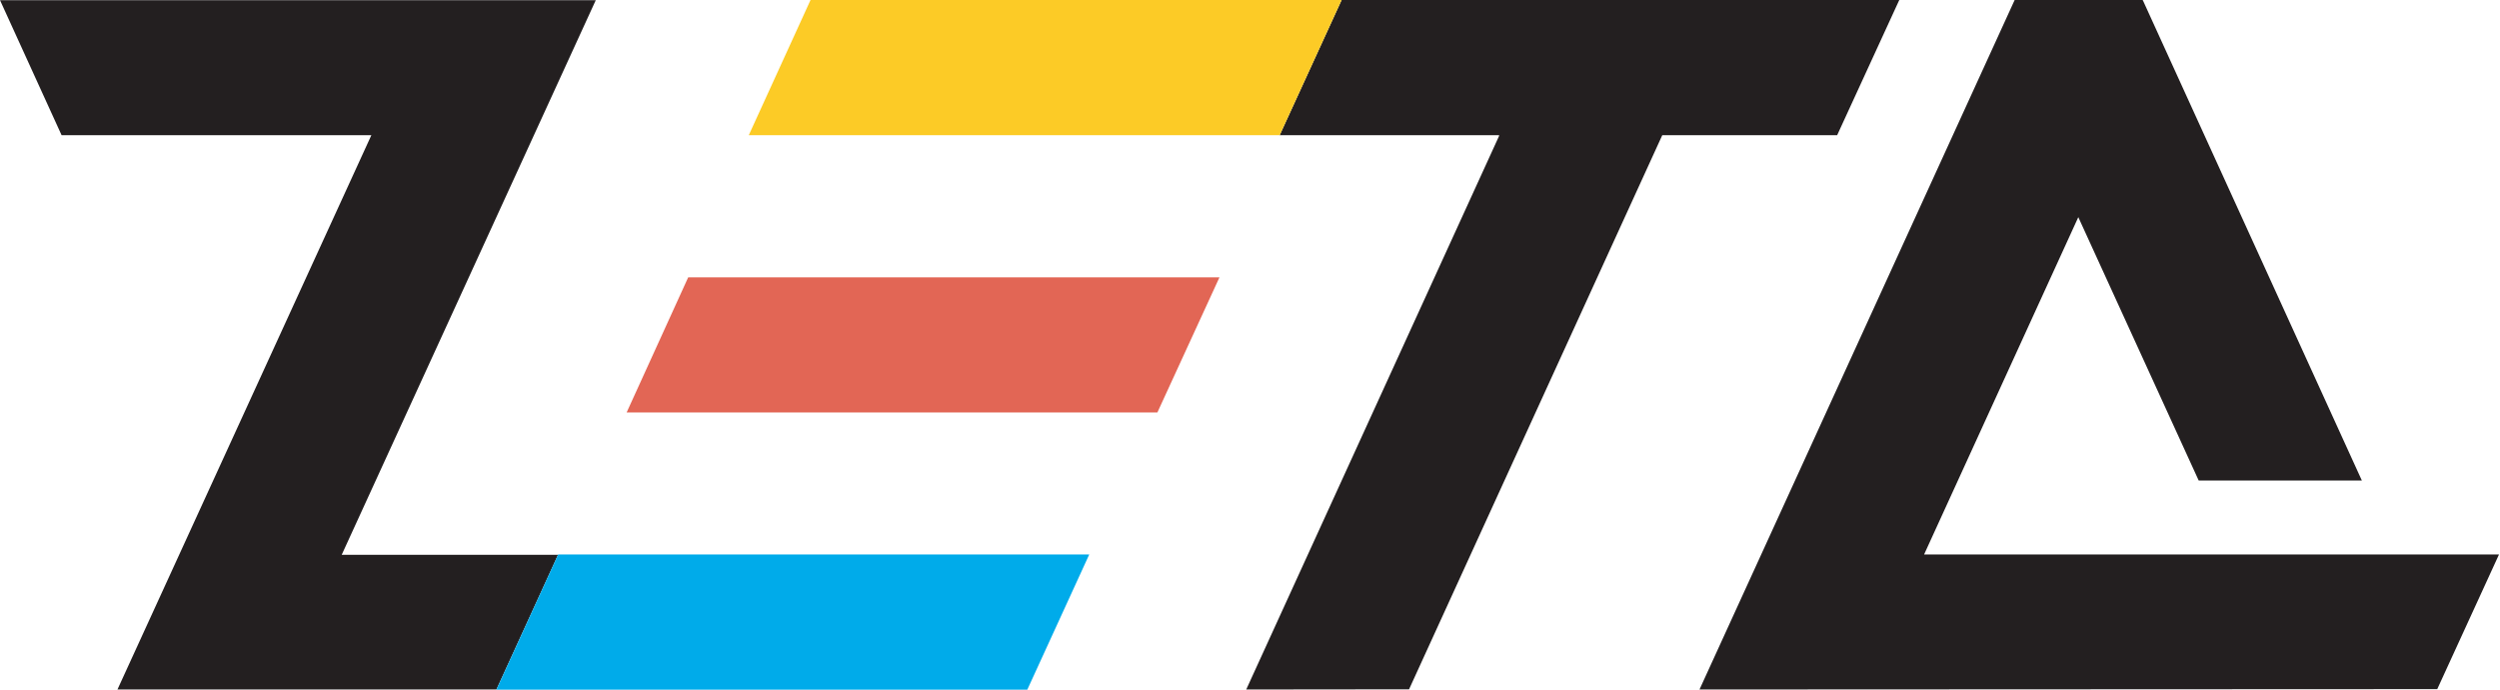
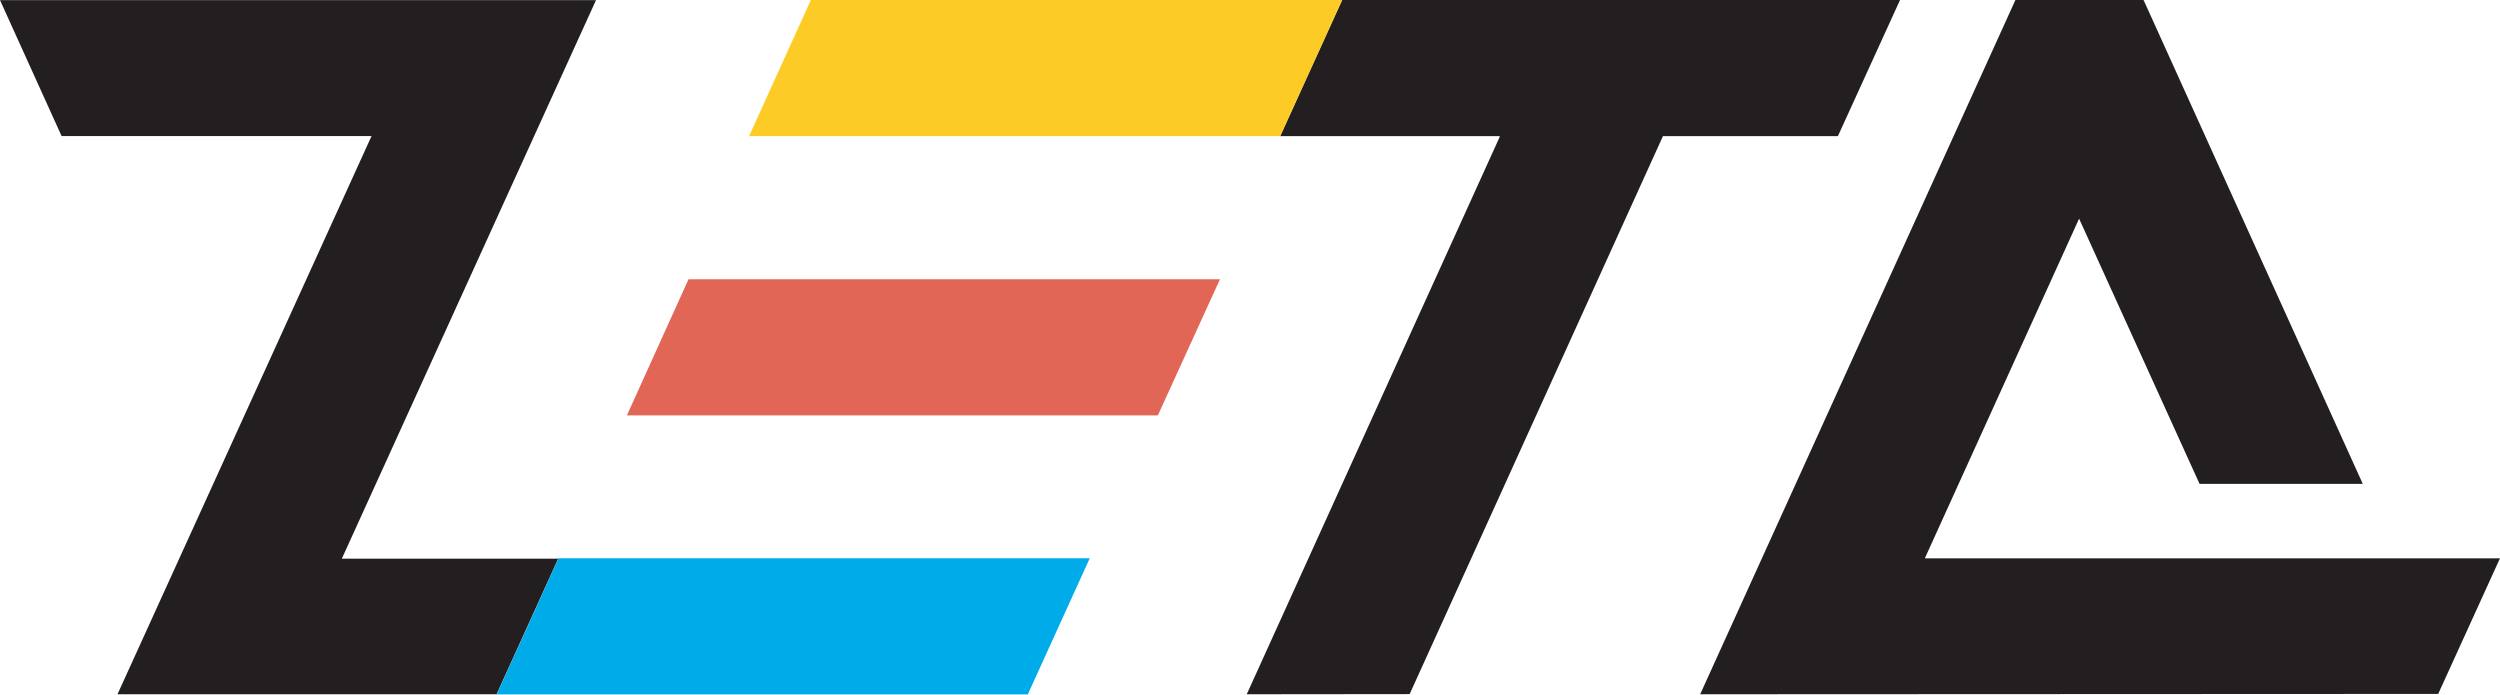
- <svg xmlns="http://www.w3.org/2000/svg" width="145" height="40" viewBox="0 0 145 40" fill="none">
-   <path d="M39.932 16.084H70.758L67.155 23.924H36.359L39.932 16.084Z" fill="#E26655" />
-   <path d="M28.804 39.989L32.377 32.18H19.826L34.569 0.01H0L3.573 7.84H21.548L6.816 39.989H28.804Z" fill="#231F20" />
-   <path d="M32.386 32.16H63.201L59.608 40H28.803L32.386 32.16Z" fill="#00ABEA" />
-   <path d="M111.642 32.16L120.59 12.595L127.575 27.87H137.043L124.333 0.01L124.283 0H116.897L98.611 39.99L141.417 39.97L145 32.16H111.642Z" fill="#231F20" />
-   <path d="M87.543 0H77.845L74.252 7.84H86.953L86.993 7.86L72.311 39.99L81.758 39.98L96.451 7.84H106.599L110.202 0H87.543Z" fill="#231F20" />
-   <path d="M47.03 0H77.846L74.253 7.84H43.447L47.03 0Z" fill="#FCCB26" />
+ <svg xmlns="http://www.w3.org/2000/svg" width="72" height="20" viewBox="0 0 72 20" fill="none">
+   <path d="M55.435 16.08L59.878 6.297L63.347 13.935H68.048L61.737 0.005L61.712 0H58.044L48.965 19.995L70.22 19.985L71.999 16.08H55.435Z" fill="#231F20" />
+   <path d="M43.47 0H38.654L36.87 3.92H43.177L43.197 3.93L35.906 19.995L40.598 19.99L47.893 3.92H52.932L54.721 0H43.47Z" fill="#231F20" />
+   <path d="M14.303 19.994L16.077 16.089H9.845L17.165 0.004H0L1.774 3.919H10.7L3.384 19.994H14.303Z" fill="#231F20" />
+   <path d="M19.829 8.043H35.135L33.346 11.963H18.055L19.829 8.043Z" fill="#E26655" />
+   <path d="M23.353 0H38.655L36.871 3.92H21.574L23.353 0Z" fill="#FCCB26" />
+   <path d="M16.084 16.078H31.385L29.601 19.998H14.305L16.084 16.078Z" fill="#00ABEA" />
</svg>
